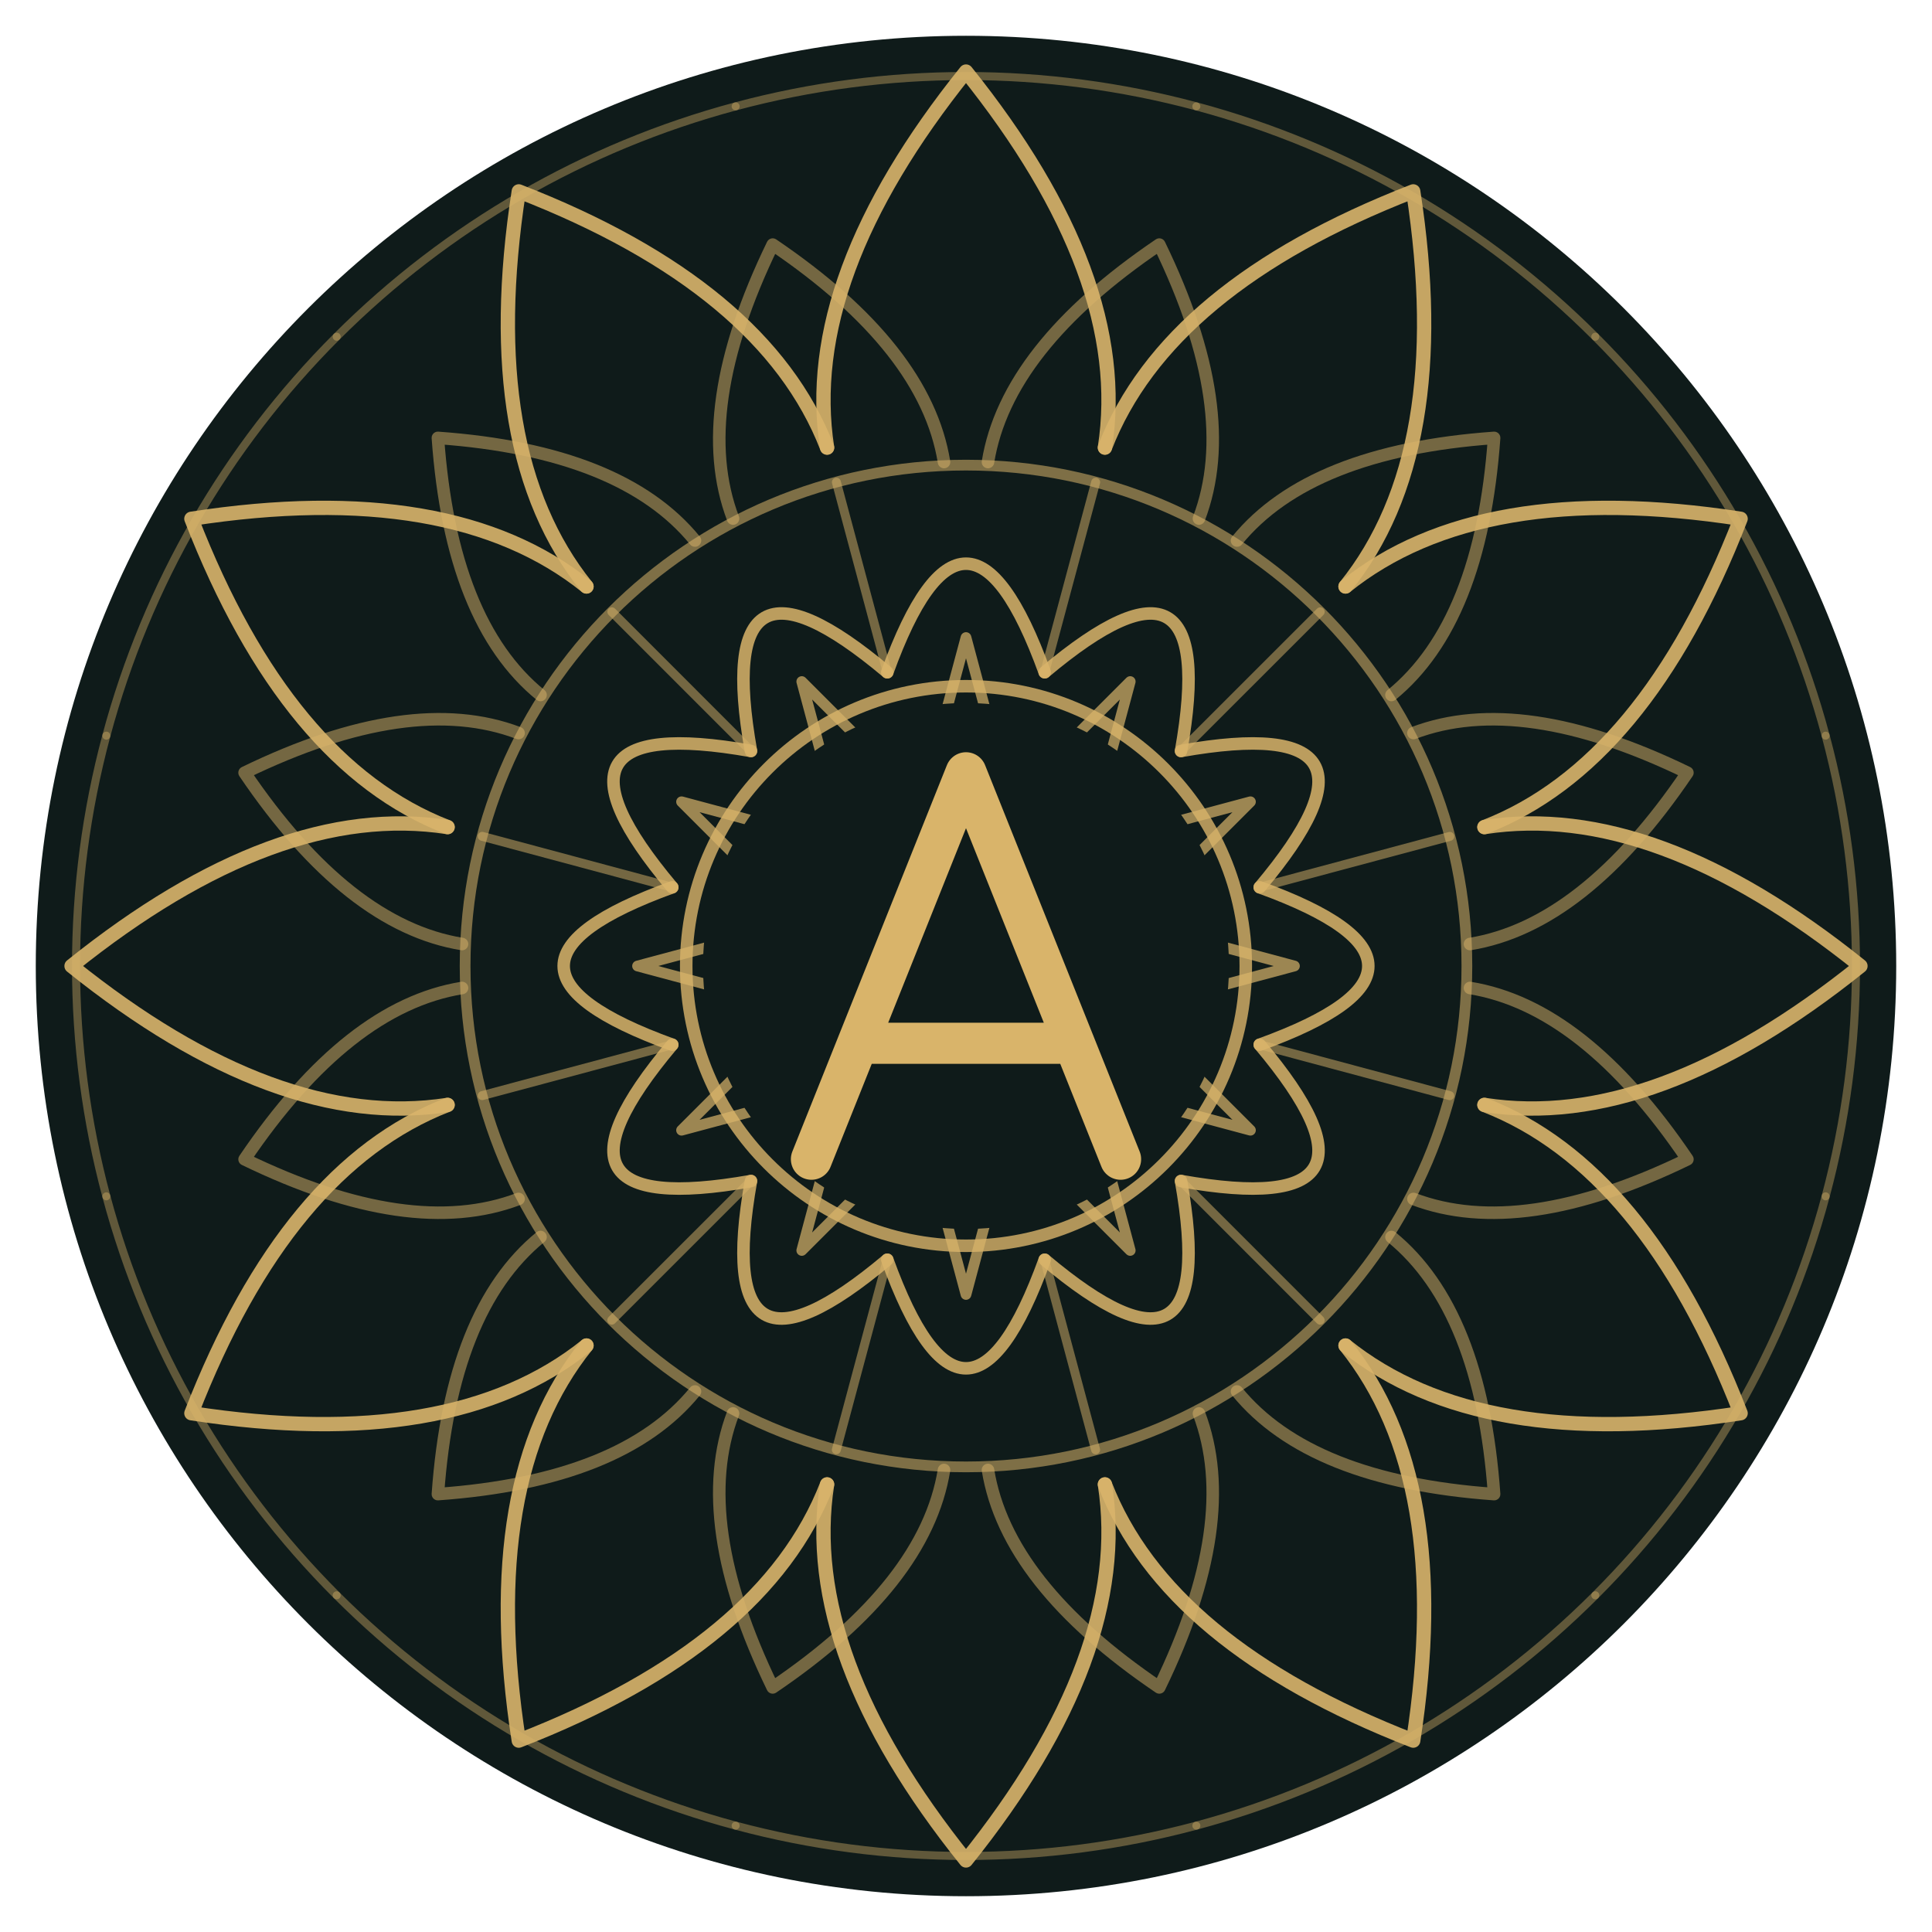
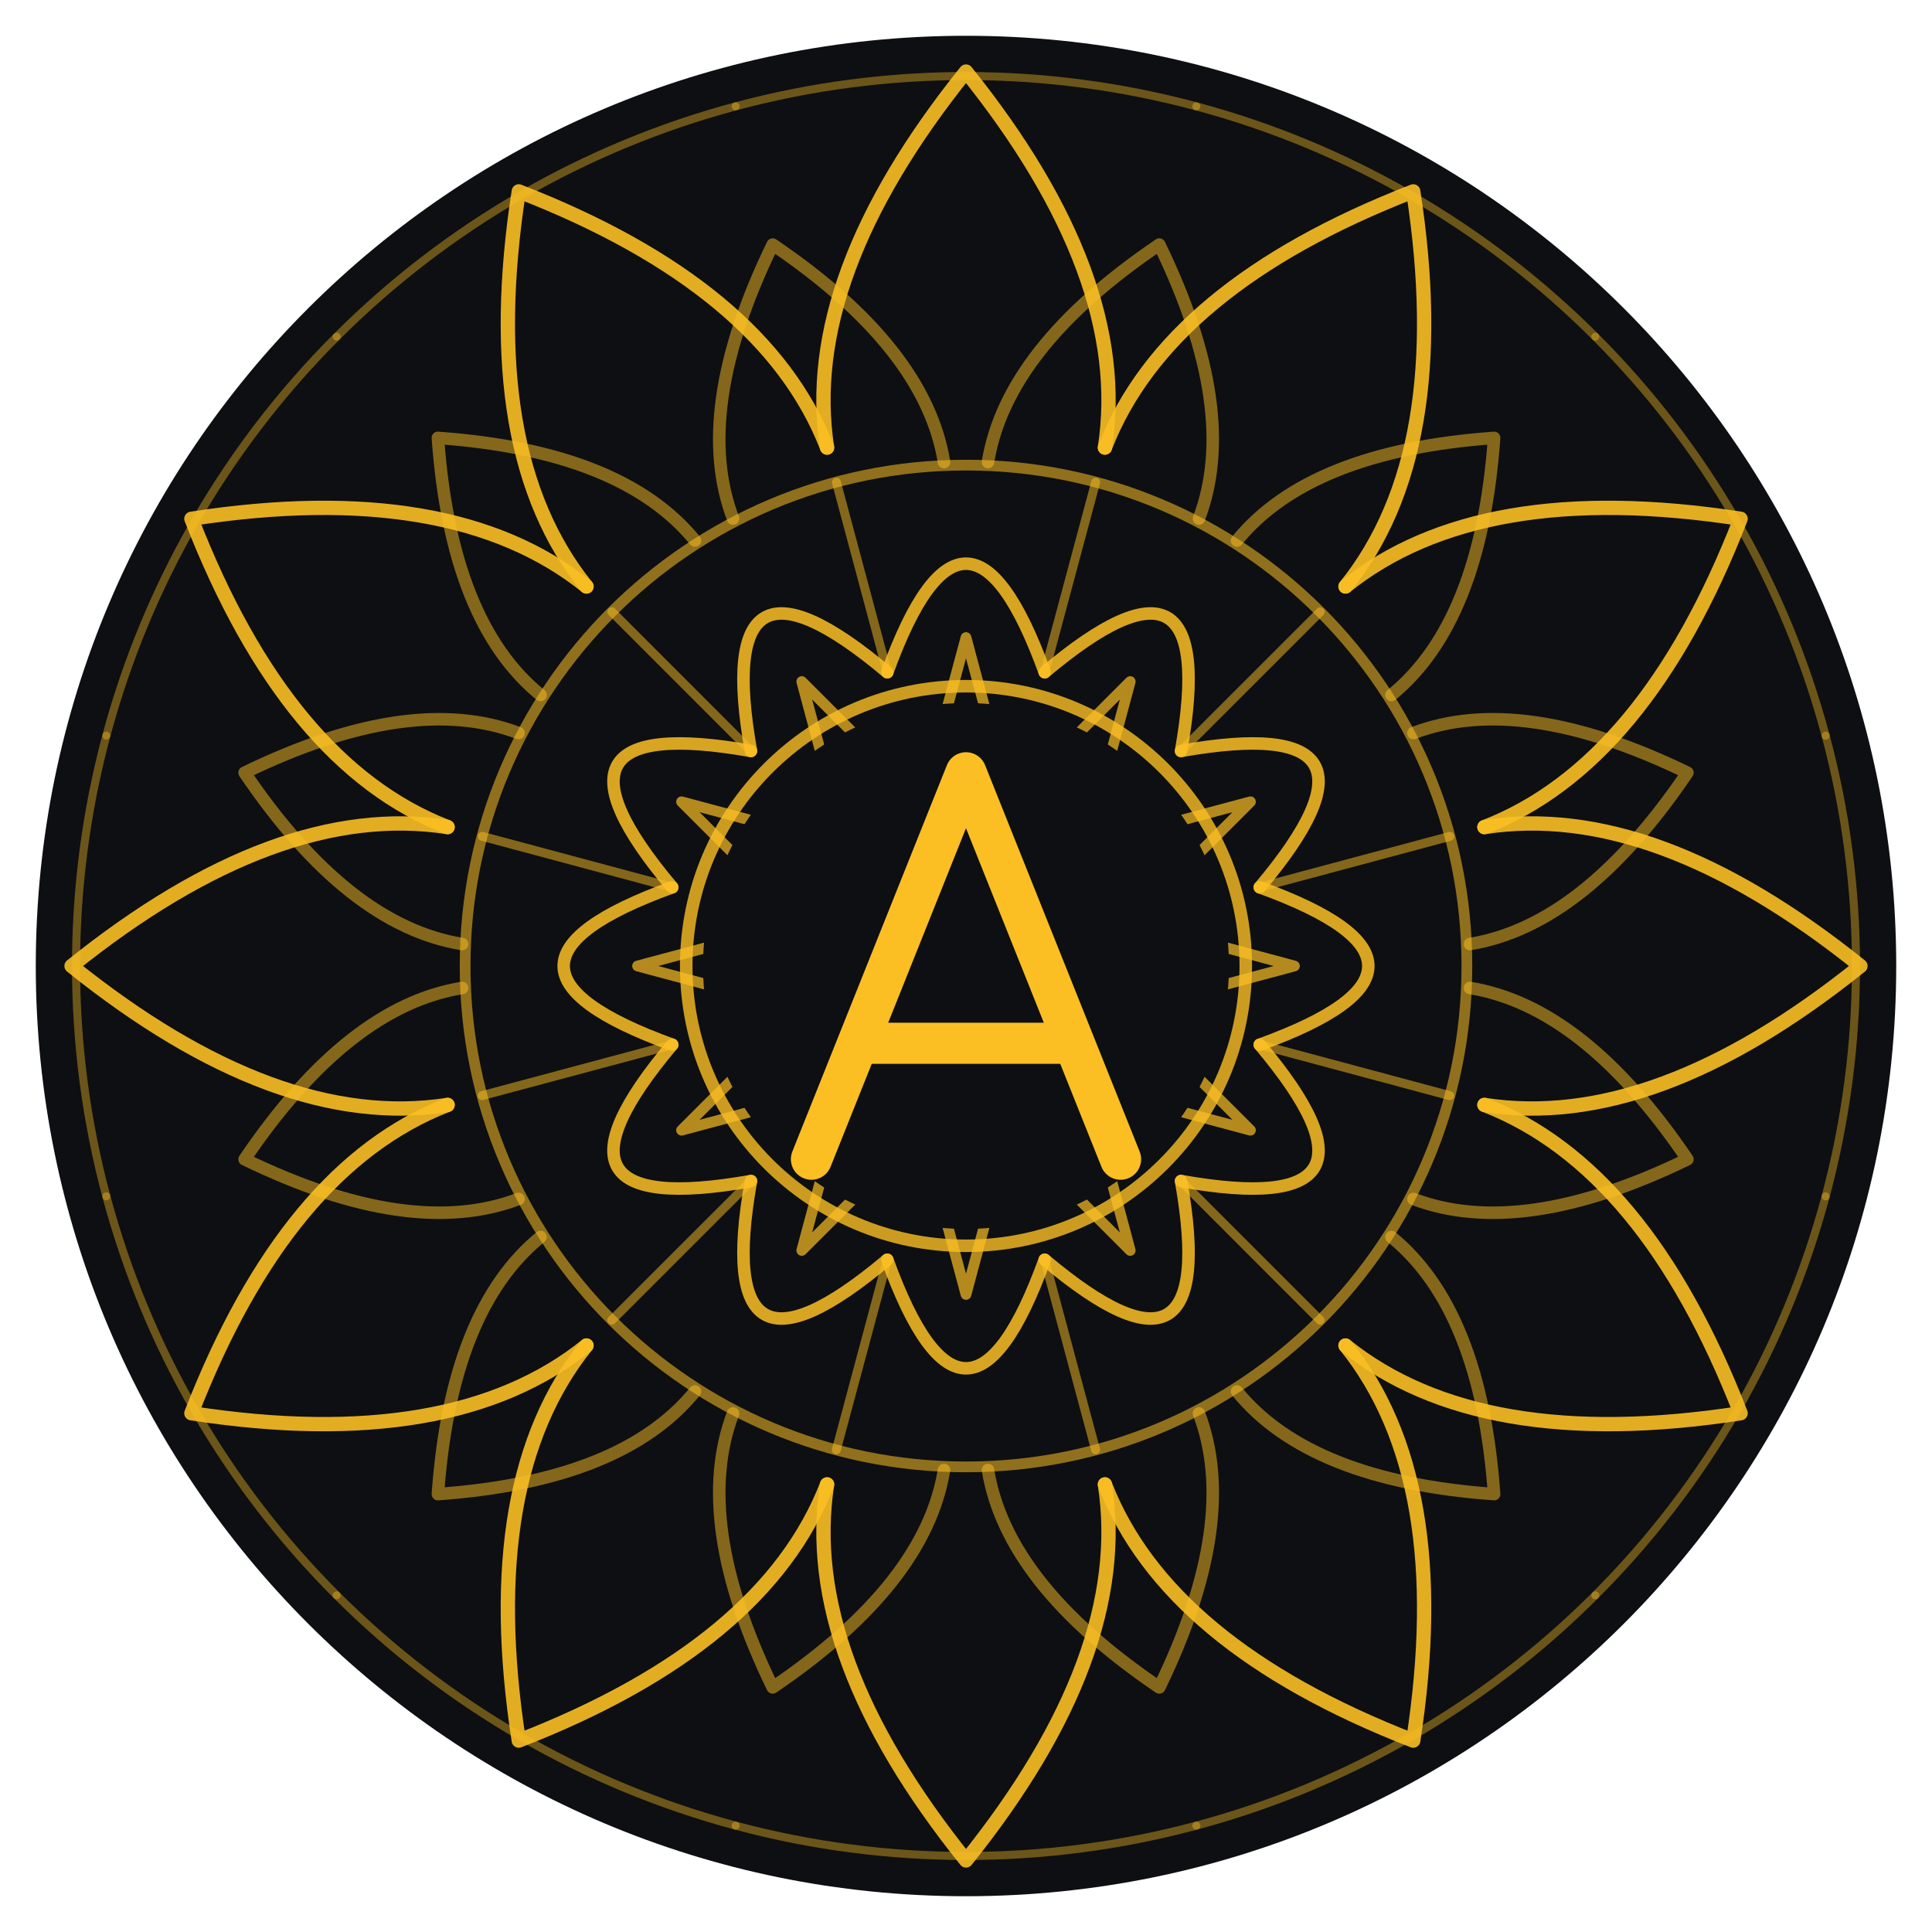
<svg xmlns="http://www.w3.org/2000/svg" viewBox="-108 -108 216 216" width="512" height="512" role="img" aria-label="Aleatory">
  <defs>
    <path id="1sqjyp5s0" d="M0,-36.72L18.36,31.8L-31.8,-18.36L36.72,0L-31.8,18.36L18.36,-31.8L0,36.72L-18.36,-31.8L31.8,18.36L-36.72,0L31.8,-18.36L-18.36,31.8Z" stroke-width="1.2" opacity="0.7" />
    <path id="1sqjyp5s1" d="M-31.28,0a31.28,31.28 0 1 0 62.56,0a31.28,31.28 0 1 0 -62.56,0" stroke-width="1.4" opacity="0.8" />
    <path id="1sqjyp5s2" d="M-8.8,-32.84Q0,-57.12 8.8,-32.84" stroke-width="1.4" opacity="0.85" />
    <path id="1sqjyp5s3" d="M-8.8,-32.84L-14.49,-54.09" stroke-width="1" opacity="0.5" />
    <path id="1sqjyp5s4" d="M-56,0a56,56 0 1 0 112,0a56,56 0 1 0 -112,0" stroke-width="1.2" opacity="0.55" />
    <path id="1sqjyp5s5" d="M-15.53,-57.96Q-18.48,-76.99 0,-100Q18.48,-76.99 15.53,-57.96" stroke-width="1.6" opacity="0.9" />
    <path id="1sqjyp5s6" d="M-12.21,-55.06Q-13.51,-67.9 0,-83.5Q13.51,-67.9 12.21,-55.06" stroke-width="1.4" opacity="0.5" />
    <path id="1sqjyp5s7" d="M-25.75,-96.11A99.5,99.5 0 0 1 25.75,-96.11" stroke-width="0.9" opacity="0.4" />
  </defs>
-   <circle cx="0" cy="0" r="104" fill="#0f1b1a" />
-   <g fill="none" stroke="#d9b46a" stroke-linecap="round" stroke-linejoin="round">
+   <circle cx="0" cy="0" r="104" fill="#0d0f12" />
+   <g fill="none" stroke="#fbbf24" stroke-linecap="round" stroke-linejoin="round">
    <use href="#1sqjyp5s0" />
    <use href="#1sqjyp5s1" />
    <use href="#1sqjyp5s2" />
    <use href="#1sqjyp5s2" transform="rotate(30)" />
    <use href="#1sqjyp5s2" transform="rotate(60)" />
    <use href="#1sqjyp5s2" transform="rotate(90)" />
    <use href="#1sqjyp5s2" transform="rotate(120)" />
    <use href="#1sqjyp5s2" transform="rotate(150)" />
    <use href="#1sqjyp5s2" transform="rotate(180)" />
    <use href="#1sqjyp5s2" transform="rotate(210)" />
    <use href="#1sqjyp5s2" transform="rotate(240)" />
    <use href="#1sqjyp5s2" transform="rotate(270)" />
    <use href="#1sqjyp5s2" transform="rotate(300)" />
    <use href="#1sqjyp5s2" transform="rotate(330)" />
    <use href="#1sqjyp5s3" />
    <use href="#1sqjyp5s3" transform="rotate(30)" />
    <use href="#1sqjyp5s3" transform="rotate(60)" />
    <use href="#1sqjyp5s3" transform="rotate(90)" />
    <use href="#1sqjyp5s3" transform="rotate(120)" />
    <use href="#1sqjyp5s3" transform="rotate(150)" />
    <use href="#1sqjyp5s3" transform="rotate(180)" />
    <use href="#1sqjyp5s3" transform="rotate(210)" />
    <use href="#1sqjyp5s3" transform="rotate(240)" />
    <use href="#1sqjyp5s3" transform="rotate(270)" />
    <use href="#1sqjyp5s3" transform="rotate(300)" />
    <use href="#1sqjyp5s3" transform="rotate(330)" />
    <use href="#1sqjyp5s4" />
    <use href="#1sqjyp5s5" />
    <use href="#1sqjyp5s5" transform="rotate(30)" />
    <use href="#1sqjyp5s5" transform="rotate(60)" />
    <use href="#1sqjyp5s5" transform="rotate(90)" />
    <use href="#1sqjyp5s5" transform="rotate(120)" />
    <use href="#1sqjyp5s5" transform="rotate(150)" />
    <use href="#1sqjyp5s5" transform="rotate(180)" />
    <use href="#1sqjyp5s5" transform="rotate(210)" />
    <use href="#1sqjyp5s5" transform="rotate(240)" />
    <use href="#1sqjyp5s5" transform="rotate(270)" />
    <use href="#1sqjyp5s5" transform="rotate(300)" />
    <use href="#1sqjyp5s5" transform="rotate(330)" />
    <use href="#1sqjyp5s6" transform="rotate(15)" />
    <use href="#1sqjyp5s6" transform="rotate(45)" />
    <use href="#1sqjyp5s6" transform="rotate(75)" />
    <use href="#1sqjyp5s6" transform="rotate(105)" />
    <use href="#1sqjyp5s6" transform="rotate(135)" />
    <use href="#1sqjyp5s6" transform="rotate(165)" />
    <use href="#1sqjyp5s6" transform="rotate(195)" />
    <use href="#1sqjyp5s6" transform="rotate(225)" />
    <use href="#1sqjyp5s6" transform="rotate(255)" />
    <use href="#1sqjyp5s6" transform="rotate(285)" />
    <use href="#1sqjyp5s6" transform="rotate(315)" />
    <use href="#1sqjyp5s6" transform="rotate(345)" />
    <use href="#1sqjyp5s7" />
    <use href="#1sqjyp5s7" transform="rotate(30)" />
    <use href="#1sqjyp5s7" transform="rotate(60)" />
    <use href="#1sqjyp5s7" transform="rotate(90)" />
    <use href="#1sqjyp5s7" transform="rotate(120)" />
    <use href="#1sqjyp5s7" transform="rotate(150)" />
    <use href="#1sqjyp5s7" transform="rotate(180)" />
    <use href="#1sqjyp5s7" transform="rotate(210)" />
    <use href="#1sqjyp5s7" transform="rotate(240)" />
    <use href="#1sqjyp5s7" transform="rotate(270)" />
    <use href="#1sqjyp5s7" transform="rotate(300)" />
    <use href="#1sqjyp5s7" transform="rotate(330)" />
  </g>
-   <circle cx="0" cy="0" r="29.4" fill="#0f1b1a" />
-   <g fill="none" stroke="#d9b46a" stroke-linecap="round" stroke-linejoin="round">
+   <circle cx="0" cy="0" r="29.4" fill="#0d0f12" />
+   <g fill="none" stroke="#fbbf24" stroke-linecap="round" stroke-linejoin="round">
    <path d="M0,-21.6L-17.28,21.6M0,-21.6L17.28,21.6M-12.1,8.64L12.1,8.64" stroke-width="4.6" />
  </g>
</svg>
